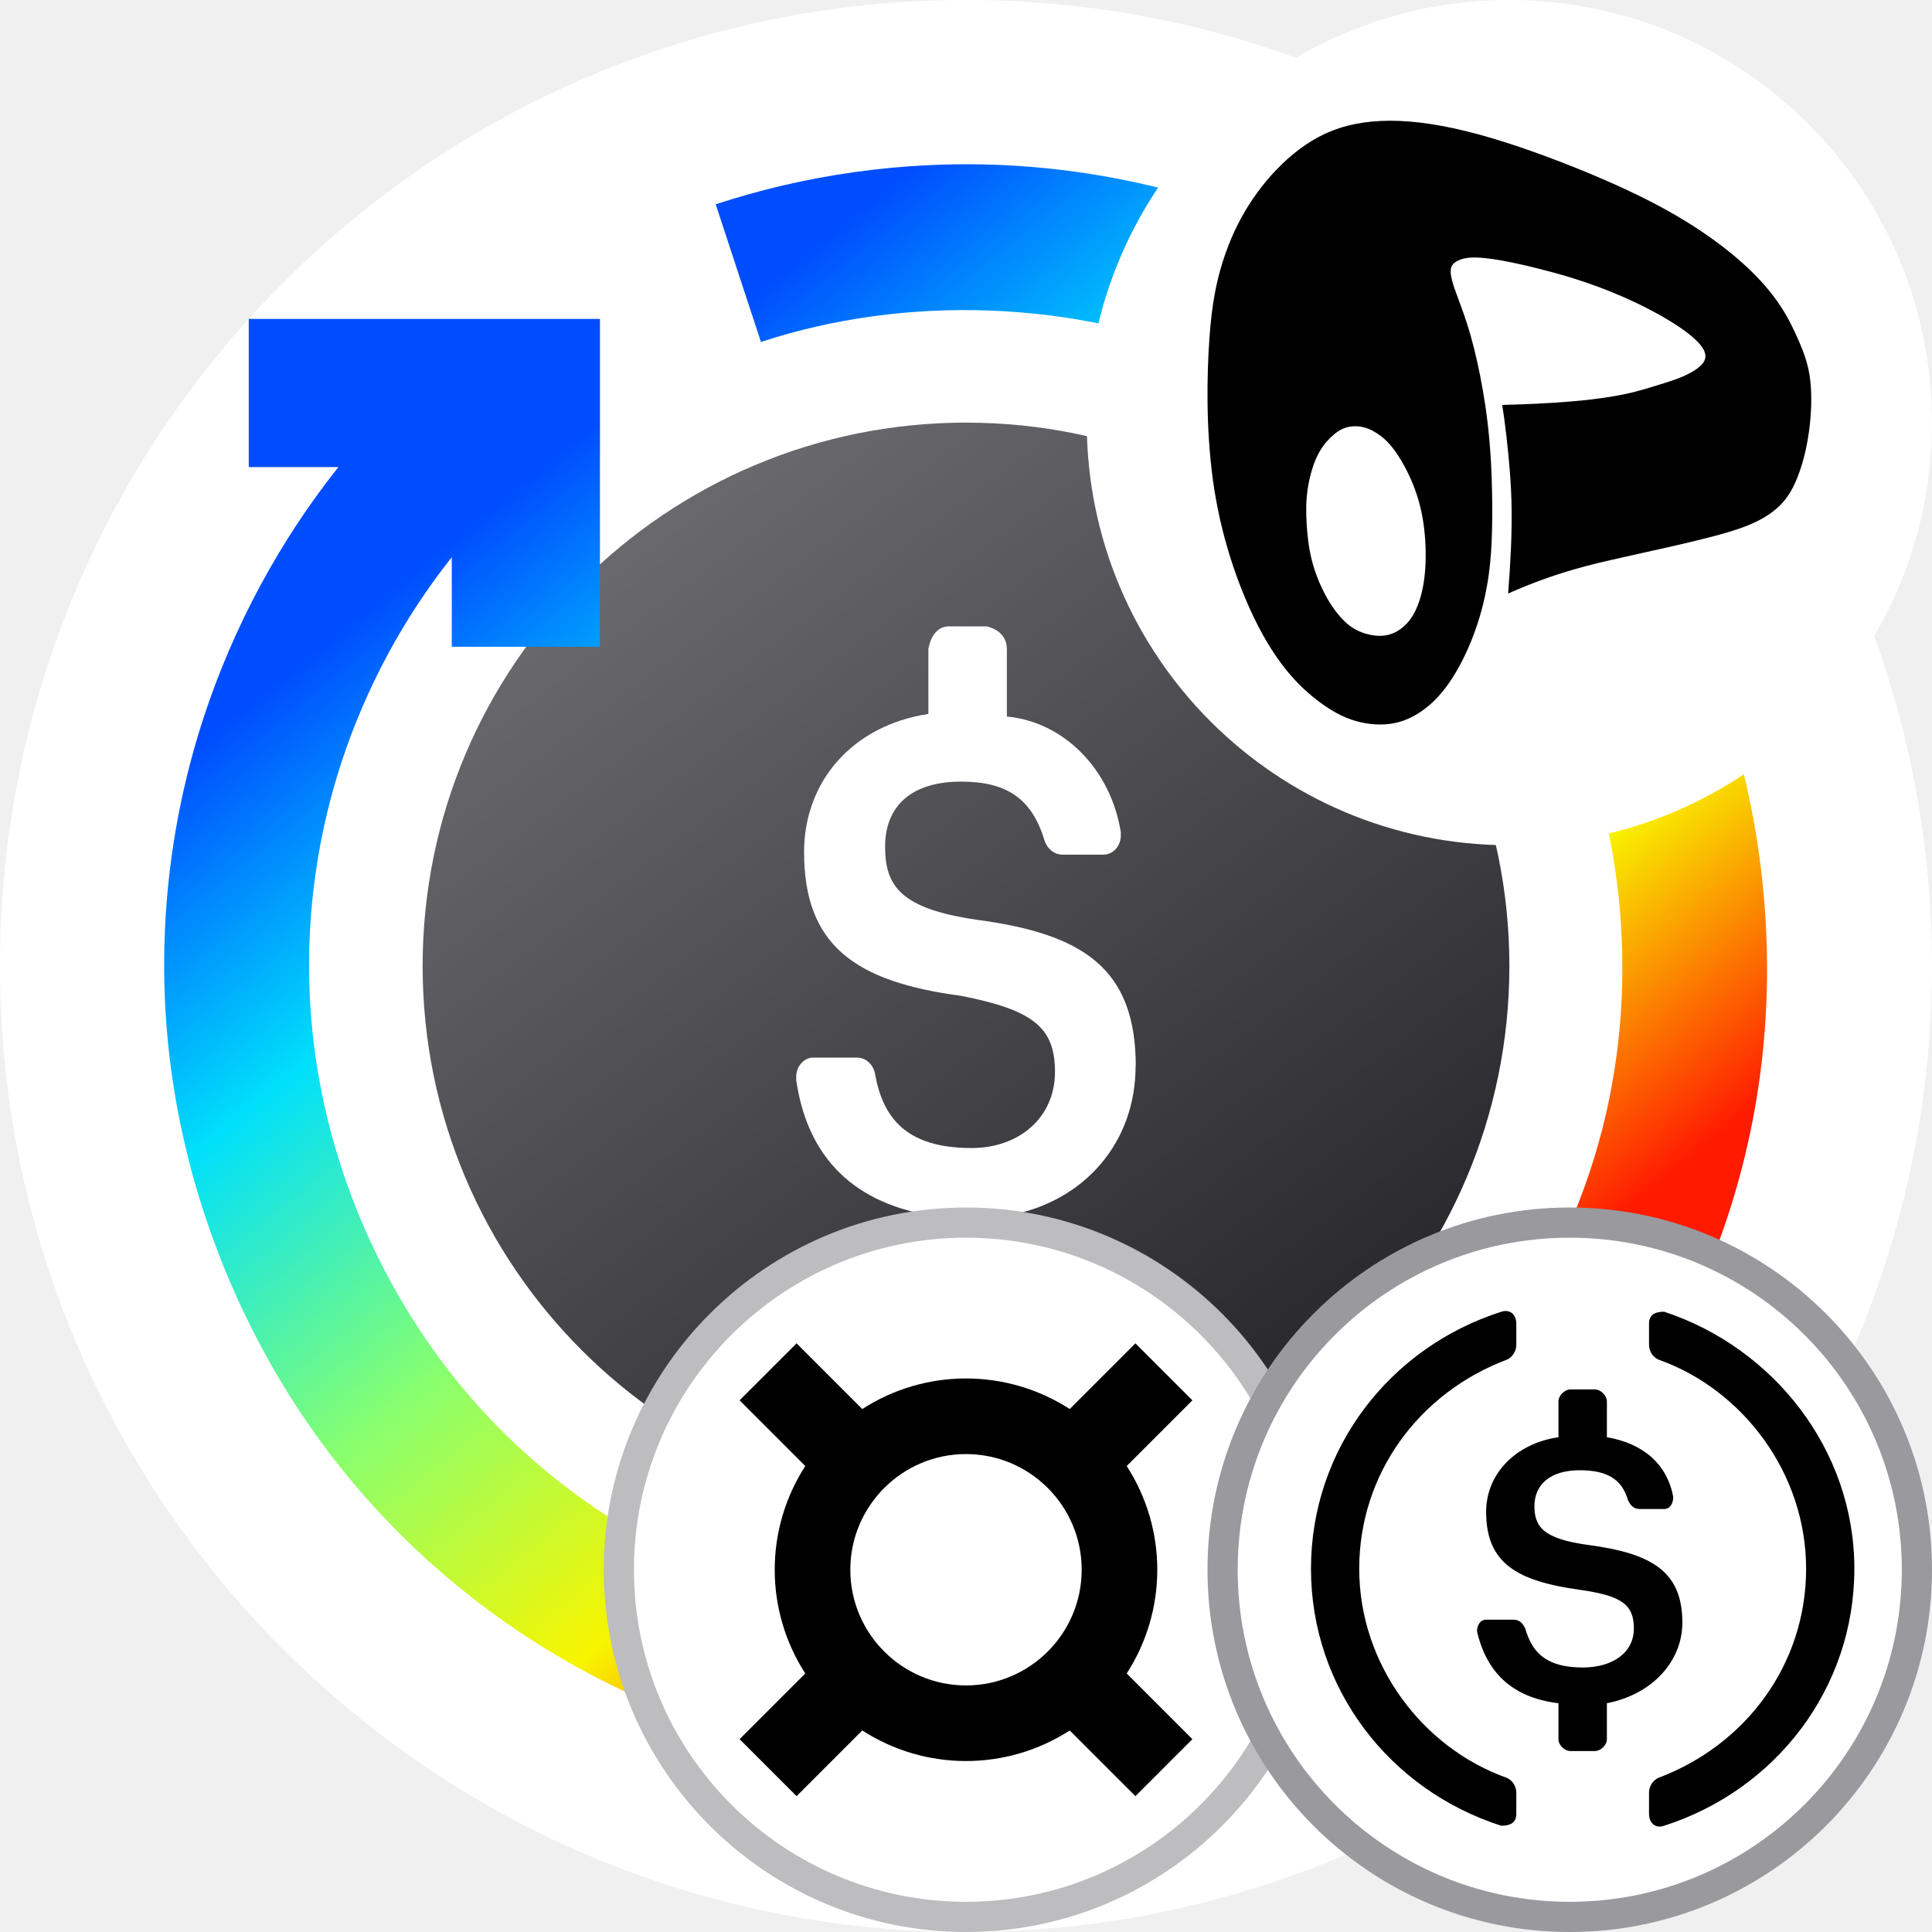
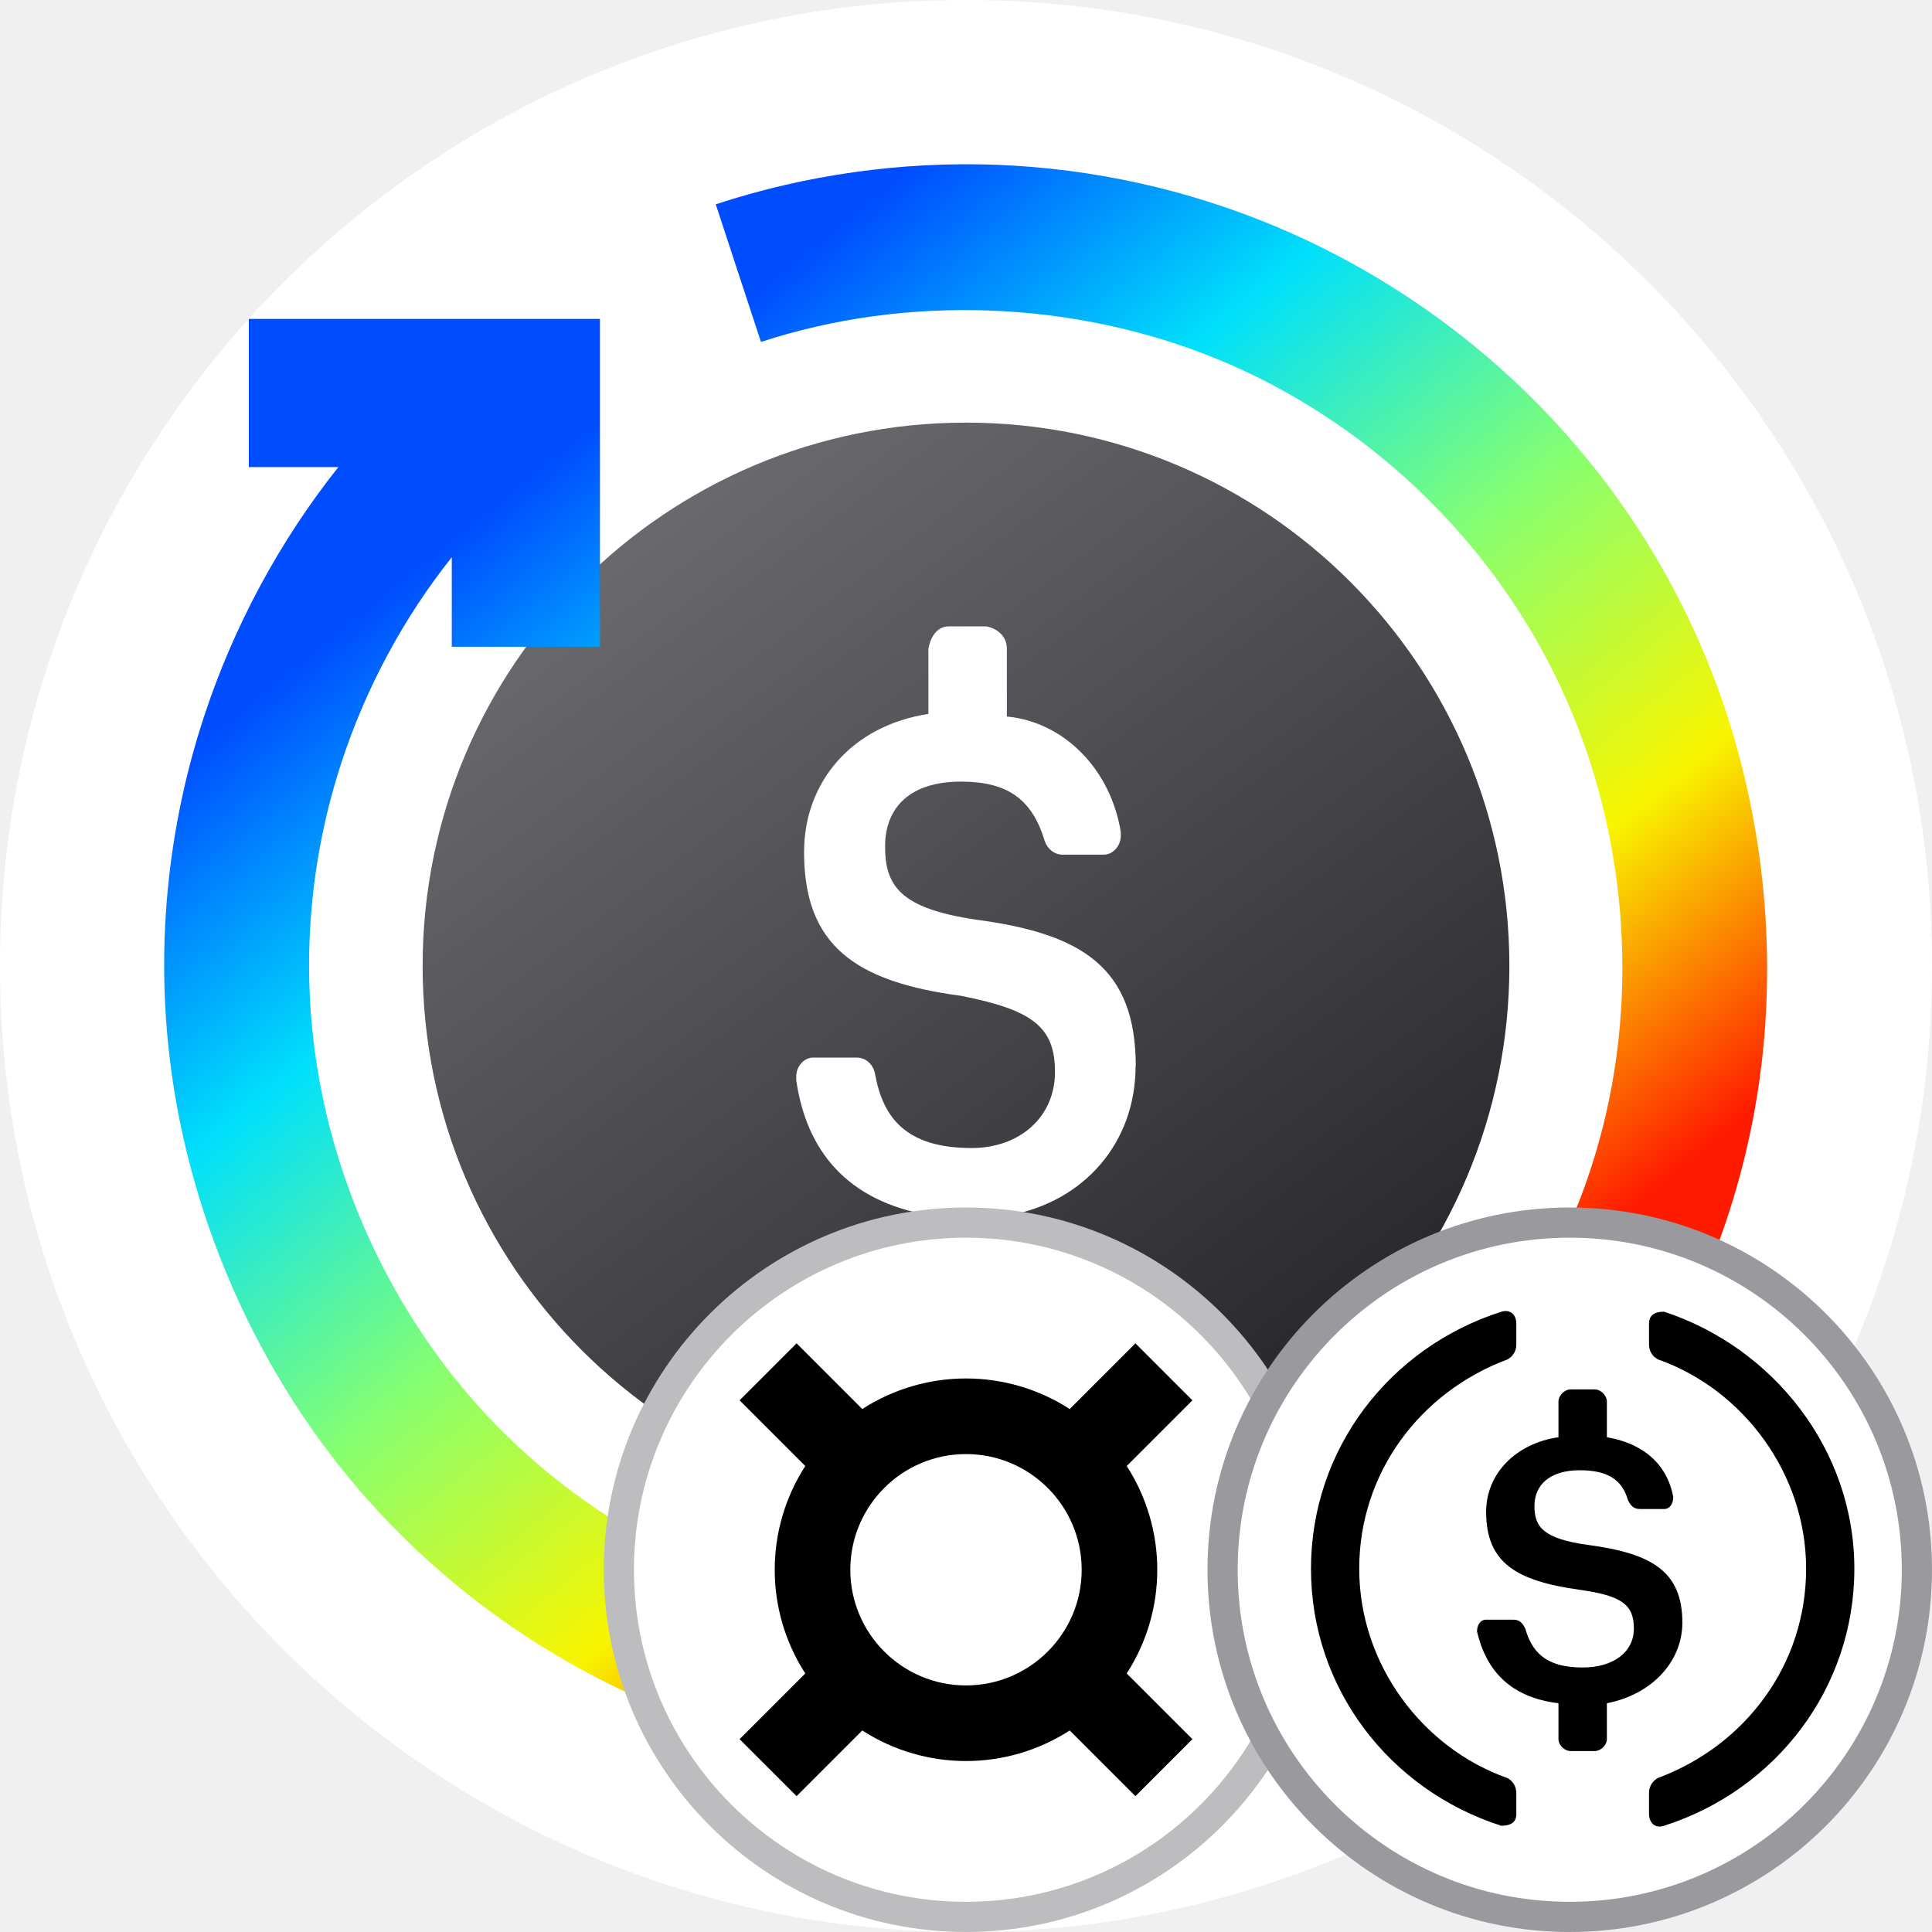
<svg xmlns="http://www.w3.org/2000/svg" width="32" height="32" viewBox="0 0 32 32" fill="none">
  <path d="M0 16C0 7.163 7.163 0 16 0V0C24.837 0 32 7.163 32 16V16C32 24.837 24.837 32 16 32V32C7.163 32 0 24.837 0 16V16Z" fill="white" />
  <g clip-path="url(#clip0_144_572259)">
    <path d="M25 16C25 20.971 20.971 25 16 25C11.029 25 7 20.971 7 16C7 11.029 11.029 7 16 7C20.971 7 25 11.029 25 16Z" fill="url(#paint0_linear_144_572259)" />
    <path d="M18.812 17.661C18.812 16.032 17.932 15.466 16.17 15.233C14.911 15.047 14.66 14.673 14.66 14.02C14.66 13.367 15.079 12.946 15.918 12.946C16.674 12.946 17.093 13.226 17.302 13.926C17.325 13.994 17.366 14.052 17.419 14.093C17.472 14.134 17.535 14.156 17.6 14.156H18.271C18.309 14.157 18.348 14.149 18.384 14.133C18.42 14.117 18.453 14.093 18.481 14.062C18.508 14.032 18.53 13.995 18.544 13.955C18.558 13.915 18.566 13.872 18.564 13.829V13.783C18.483 13.277 18.255 12.815 17.913 12.469C17.572 12.122 17.137 11.911 16.677 11.868V10.748C16.677 10.561 16.551 10.422 16.341 10.375H15.712C15.544 10.375 15.419 10.514 15.377 10.748V11.825C14.115 12.017 13.318 12.946 13.318 14.113C13.318 15.654 14.157 16.261 15.919 16.494C17.093 16.727 17.474 17.003 17.474 17.754C17.474 18.504 16.888 19.015 16.091 19.015C15 19.015 14.626 18.505 14.496 17.801C14.484 17.722 14.448 17.65 14.393 17.598C14.339 17.547 14.27 17.518 14.198 17.517H13.481C13.443 17.515 13.404 17.523 13.368 17.539C13.332 17.555 13.299 17.579 13.272 17.61C13.244 17.641 13.223 17.677 13.208 17.717C13.194 17.757 13.187 17.8 13.188 17.843V17.89C13.356 19.057 14.027 19.898 15.412 20.131V21.251C15.412 21.438 15.537 21.578 15.747 21.625H16.376C16.544 21.625 16.67 21.484 16.711 21.251V20.131C17.97 19.898 18.809 18.917 18.809 17.657L18.812 17.661Z" fill="white" />
  </g>
-   <path fill-rule="evenodd" clip-rule="evenodd" d="M11.854 3.384C13.345 2.894 14.938 2.67 16.516 2.73C18.094 2.791 19.658 3.136 21.113 3.744C22.568 4.352 23.915 5.223 25.067 6.298C26.591 7.719 27.775 9.498 28.485 11.487C29.195 13.476 29.431 15.676 29.157 17.771C28.884 19.866 28.1 21.855 26.914 23.566C25.728 25.277 24.14 26.708 22.274 27.7C20.409 28.692 18.266 29.244 16.154 29.276C14.041 29.308 11.959 28.82 10.095 27.895C8.23 26.97 6.583 25.606 5.332 23.904C4.081 22.201 3.227 20.159 2.888 18.075C2.549 15.991 2.725 13.865 3.374 11.881C3.866 10.382 4.628 8.964 5.605 7.736H4.12V5.282H9.937V10.713H7.483V9.229C6.683 10.236 6.058 11.397 5.656 12.626C5.124 14.251 4.981 15.995 5.256 17.697C5.598 19.814 6.589 21.865 8.066 23.446C9.834 25.336 12.299 26.554 14.866 26.821C17.432 27.087 20.099 26.403 22.217 24.929C24.335 23.454 25.905 21.19 26.542 18.69C27.179 16.189 26.884 13.452 25.735 11.142C24.586 8.832 22.583 6.948 20.189 5.959C17.794 4.969 15.007 4.874 12.604 5.664L11.854 3.384Z" fill="url(#paint1_linear_144_572259)" />
-   <circle cx="25" cy="7" r="7" fill="white" />
-   <path fill-rule="evenodd" clip-rule="evenodd" d="M25.445 6.687C25.257 6.696 25.069 6.702 24.881 6.707C24.895 6.793 24.907 6.879 24.919 6.965C24.944 7.152 24.965 7.34 24.983 7.528C24.995 7.654 25.006 7.78 25.015 7.906C25.024 8.031 25.03 8.156 25.034 8.281C25.042 8.551 25.037 8.821 25.026 9.091C25.015 9.338 24.999 9.585 24.979 9.831C25.782 9.474 26.394 9.339 26.851 9.238L26.857 9.236C27.595 9.073 27.924 8.998 28.214 8.925C28.503 8.853 28.751 8.783 28.957 8.699C29.164 8.615 29.328 8.516 29.457 8.395C29.587 8.274 29.681 8.13 29.764 7.925C29.848 7.719 29.92 7.453 29.961 7.158C30.003 6.864 30.013 6.541 29.982 6.285C29.95 6.029 29.877 5.84 29.795 5.649C29.712 5.459 29.621 5.266 29.485 5.061C29.348 4.855 29.166 4.636 28.908 4.399C28.65 4.162 28.317 3.908 27.924 3.667C27.531 3.425 27.077 3.195 26.515 2.953C25.952 2.711 25.28 2.457 24.698 2.285C24.115 2.113 23.62 2.022 23.187 2.003C22.754 1.985 22.382 2.04 22.06 2.167C21.738 2.294 21.465 2.495 21.227 2.725C20.99 2.955 20.789 3.215 20.62 3.501C20.452 3.787 20.318 4.1 20.217 4.452C20.117 4.804 20.05 5.194 20.017 5.846C19.984 6.499 19.985 7.412 20.142 8.28C20.298 9.147 20.61 9.969 20.929 10.536C21.247 11.103 21.571 11.414 21.841 11.617C22.111 11.82 22.326 11.915 22.542 11.964C22.757 12.012 22.973 12.014 23.173 11.959C23.372 11.903 23.555 11.79 23.714 11.645C23.873 11.499 24.007 11.32 24.127 11.112C24.248 10.905 24.355 10.667 24.44 10.425C24.486 10.296 24.525 10.164 24.559 10.031C24.586 9.924 24.609 9.817 24.628 9.709C24.651 9.583 24.668 9.457 24.681 9.33C24.693 9.205 24.702 9.08 24.707 8.954C24.712 8.828 24.715 8.702 24.716 8.576C24.718 8.28 24.712 7.984 24.697 7.688C24.69 7.556 24.681 7.423 24.669 7.291C24.652 7.098 24.629 6.905 24.601 6.713C24.576 6.548 24.547 6.383 24.515 6.219C24.457 5.928 24.388 5.638 24.297 5.356C24.271 5.275 24.243 5.195 24.214 5.115C24.19 5.047 24.165 4.98 24.14 4.912C24.123 4.865 24.106 4.819 24.089 4.772C24.074 4.728 24.06 4.684 24.049 4.638C24.038 4.596 24.03 4.552 24.028 4.507C24.028 4.496 24.028 4.484 24.029 4.472C24.03 4.46 24.032 4.448 24.035 4.436C24.038 4.425 24.042 4.413 24.047 4.403C24.053 4.393 24.06 4.383 24.068 4.374C24.084 4.355 24.106 4.341 24.128 4.328C24.16 4.309 24.195 4.296 24.231 4.286C24.308 4.266 24.39 4.263 24.47 4.266C24.552 4.269 24.634 4.278 24.716 4.29C24.84 4.307 24.962 4.331 25.085 4.357C25.209 4.383 25.334 4.412 25.457 4.443C25.645 4.49 25.833 4.541 26.018 4.597C26.309 4.686 26.595 4.791 26.873 4.913C27.064 4.996 27.251 5.087 27.434 5.187C27.557 5.254 27.677 5.325 27.794 5.403C27.873 5.455 27.95 5.511 28.022 5.572C28.07 5.613 28.117 5.656 28.158 5.705C28.169 5.718 28.18 5.732 28.19 5.747C28.2 5.762 28.209 5.777 28.218 5.792C28.226 5.808 28.233 5.825 28.238 5.842C28.243 5.859 28.247 5.876 28.247 5.894C28.248 5.911 28.245 5.929 28.241 5.945C28.236 5.962 28.23 5.977 28.221 5.992C28.202 6.024 28.176 6.051 28.148 6.075C28.105 6.112 28.057 6.142 28.008 6.169C27.961 6.196 27.913 6.219 27.864 6.24C27.816 6.261 27.766 6.279 27.716 6.296C27.664 6.314 27.613 6.331 27.561 6.347C27.484 6.372 27.406 6.396 27.328 6.419C27.25 6.442 27.171 6.465 27.092 6.486C26.976 6.516 26.857 6.541 26.739 6.561C26.617 6.582 26.496 6.599 26.374 6.614C26.25 6.629 26.126 6.641 26.002 6.651C25.817 6.666 25.631 6.678 25.445 6.687ZM22.279 7.087C22.365 7.057 22.46 7.054 22.546 7.068C22.631 7.083 22.707 7.115 22.794 7.169C22.882 7.224 22.98 7.301 23.09 7.449C23.201 7.597 23.323 7.817 23.412 8.043C23.502 8.27 23.559 8.504 23.589 8.759C23.619 9.014 23.622 9.29 23.598 9.518C23.575 9.746 23.526 9.927 23.466 10.065C23.407 10.204 23.337 10.3 23.25 10.376C23.163 10.453 23.058 10.51 22.936 10.526C22.813 10.543 22.673 10.518 22.553 10.473C22.433 10.427 22.334 10.359 22.235 10.255C22.135 10.152 22.035 10.012 21.946 9.842C21.856 9.672 21.776 9.473 21.726 9.271C21.675 9.068 21.653 8.862 21.642 8.669C21.631 8.477 21.631 8.298 21.658 8.11C21.685 7.922 21.739 7.724 21.807 7.576C21.875 7.427 21.956 7.328 22.035 7.25C22.115 7.172 22.193 7.117 22.279 7.087Z" fill="black" />
+   <path fill-rule="evenodd" clip-rule="evenodd" d="M11.855 3.384C13.345 2.894 14.938 2.67 16.516 2.73C18.095 2.791 19.658 3.136 21.113 3.744C22.569 4.352 23.915 5.223 25.068 6.298C26.592 7.719 27.775 9.498 28.485 11.487C29.195 13.476 29.432 15.676 29.158 17.771C28.884 19.866 28.1 21.855 26.914 23.566C25.728 25.277 24.14 26.708 22.275 27.7C20.41 28.692 18.267 29.244 16.154 29.276C14.042 29.308 11.96 28.82 10.095 27.895C8.231 26.97 6.584 25.606 5.333 23.904C4.082 22.201 3.227 20.159 2.888 18.075C2.549 15.991 2.725 13.865 3.375 11.881C3.866 10.382 4.628 8.964 5.605 7.736H4.121V5.282H9.937V10.713H7.483V9.229C6.683 10.236 6.059 11.397 5.657 12.626C5.124 14.251 4.981 15.995 5.257 17.697C5.599 19.814 6.589 21.865 8.067 23.446C9.834 25.336 12.3 26.554 14.866 26.821C17.432 27.087 20.099 26.403 22.218 24.929C24.336 23.454 25.905 21.19 26.542 18.69C27.179 16.189 26.884 13.452 25.735 11.142C24.587 8.832 22.584 6.948 20.189 5.959C17.795 4.969 15.008 4.874 12.604 5.664L11.855 3.384Z" fill="url(#paint1_linear_144_572259)" />
  <path d="M16 20.25C19.173 20.25 21.75 22.827 21.75 26C21.75 29.173 19.173 31.75 16 31.75C12.827 31.75 10.25 29.173 10.25 26C10.25 22.827 12.827 20.25 16 20.25Z" fill="white" stroke="#BDBDBF" stroke-width="0.5" />
  <path fill-rule="evenodd" clip-rule="evenodd" d="M13.194 29.75L14.282 28.662C15.328 29.337 16.672 29.337 17.718 28.662L18.806 29.75L19.75 28.806L18.662 27.718C19.337 26.672 19.337 25.328 18.662 24.282L19.75 23.194L18.806 22.25L17.718 23.338C16.672 22.663 15.328 22.663 14.282 23.338L13.194 22.25L12.25 23.194L13.338 24.282C12.663 25.328 12.663 26.672 13.338 27.718L12.25 28.806L13.194 29.75ZM16 24.084C17.057 24.084 17.916 24.943 17.916 26C17.916 27.057 17.057 27.916 16 27.916C14.943 27.916 14.084 27.057 14.084 26C14.084 24.943 14.943 24.084 16 24.084Z" fill="black" />
  <circle cx="26" cy="26" r="5.75" fill="white" stroke="#99999E" stroke-width="0.5" />
  <path d="M25.115 30.045C25.115 30.191 25.013 30.24 24.865 30.24C23.013 29.647 21.714 27.963 21.714 25.983C21.714 24.003 23.013 22.319 24.865 21.727C25.014 21.679 25.115 21.775 25.115 21.925V22.27C25.115 22.371 25.063 22.469 24.964 22.518C23.513 23.062 22.513 24.401 22.513 25.983C22.513 27.569 23.563 28.954 24.964 29.449C25.063 29.497 25.115 29.599 25.115 29.696V30.045Z" fill="black" />
  <path d="M26.615 28.808C26.615 28.905 26.513 29.003 26.415 29.003H26.013C25.915 29.003 25.813 28.905 25.813 28.808V28.211C25.013 28.114 24.615 27.668 24.464 27.023C24.464 26.925 24.513 26.827 24.615 26.827H25.063C25.165 26.827 25.214 26.876 25.263 26.974C25.365 27.322 25.562 27.619 26.214 27.619C26.714 27.619 27.062 27.371 27.062 26.974C27.062 26.58 26.865 26.43 26.165 26.332C25.115 26.186 24.615 25.886 24.615 25.042C24.615 24.401 25.115 23.906 25.813 23.805V23.212C25.813 23.114 25.915 23.013 26.013 23.013H26.415C26.513 23.013 26.615 23.114 26.615 23.212V23.805C27.214 23.906 27.615 24.251 27.714 24.795C27.714 24.896 27.665 24.994 27.562 24.994H27.165C27.062 24.994 27.013 24.945 26.964 24.847C26.865 24.498 26.615 24.352 26.165 24.352C25.665 24.352 25.415 24.599 25.415 24.945C25.415 25.29 25.562 25.489 26.312 25.59C27.366 25.731 27.865 26.032 27.865 26.876C27.865 27.518 27.365 28.065 26.615 28.211V28.808Z" fill="black" />
  <path d="M27.313 30.044C27.313 30.191 27.415 30.292 27.563 30.24C29.415 29.647 30.714 27.963 30.714 25.983C30.714 24.003 29.365 22.319 27.563 21.726C27.415 21.726 27.313 21.775 27.313 21.925V22.27C27.313 22.371 27.365 22.469 27.464 22.517C28.865 23.012 29.915 24.4 29.915 25.983C29.915 27.569 28.915 28.904 27.464 29.448C27.365 29.497 27.313 29.598 27.313 29.696V30.044Z" fill="black" />
  <defs>
    <linearGradient id="paint0_linear_144_572259" x1="10.375" y1="9.25" x2="22.188" y2="25" gradientUnits="userSpaceOnUse">
      <stop stop-color="#68686D" />
      <stop offset="1" stop-color="#212125" />
    </linearGradient>
-     <linearGradient id="paint1_linear_144_572259" x1="2.043" y1="13.297" x2="15.222" y2="29.576" gradientUnits="userSpaceOnUse">
+     <linearGradient id="paint1_linear_144_572259" x1="2.044" y1="13.297" x2="15.222" y2="29.576" gradientUnits="userSpaceOnUse">
      <stop stop-color="#004CFF" />
      <stop offset="0.252" stop-color="#00E0FB" />
      <stop offset="0.506" stop-color="#87FF70" />
      <stop offset="0.755" stop-color="#F8F500" />
      <stop offset="1" stop-color="#FF1A00" />
    </linearGradient>
    <clipPath id="clip0_144_572259">
      <rect width="18" height="18" fill="white" transform="translate(7 7)" />
    </clipPath>
  </defs>
</svg>
